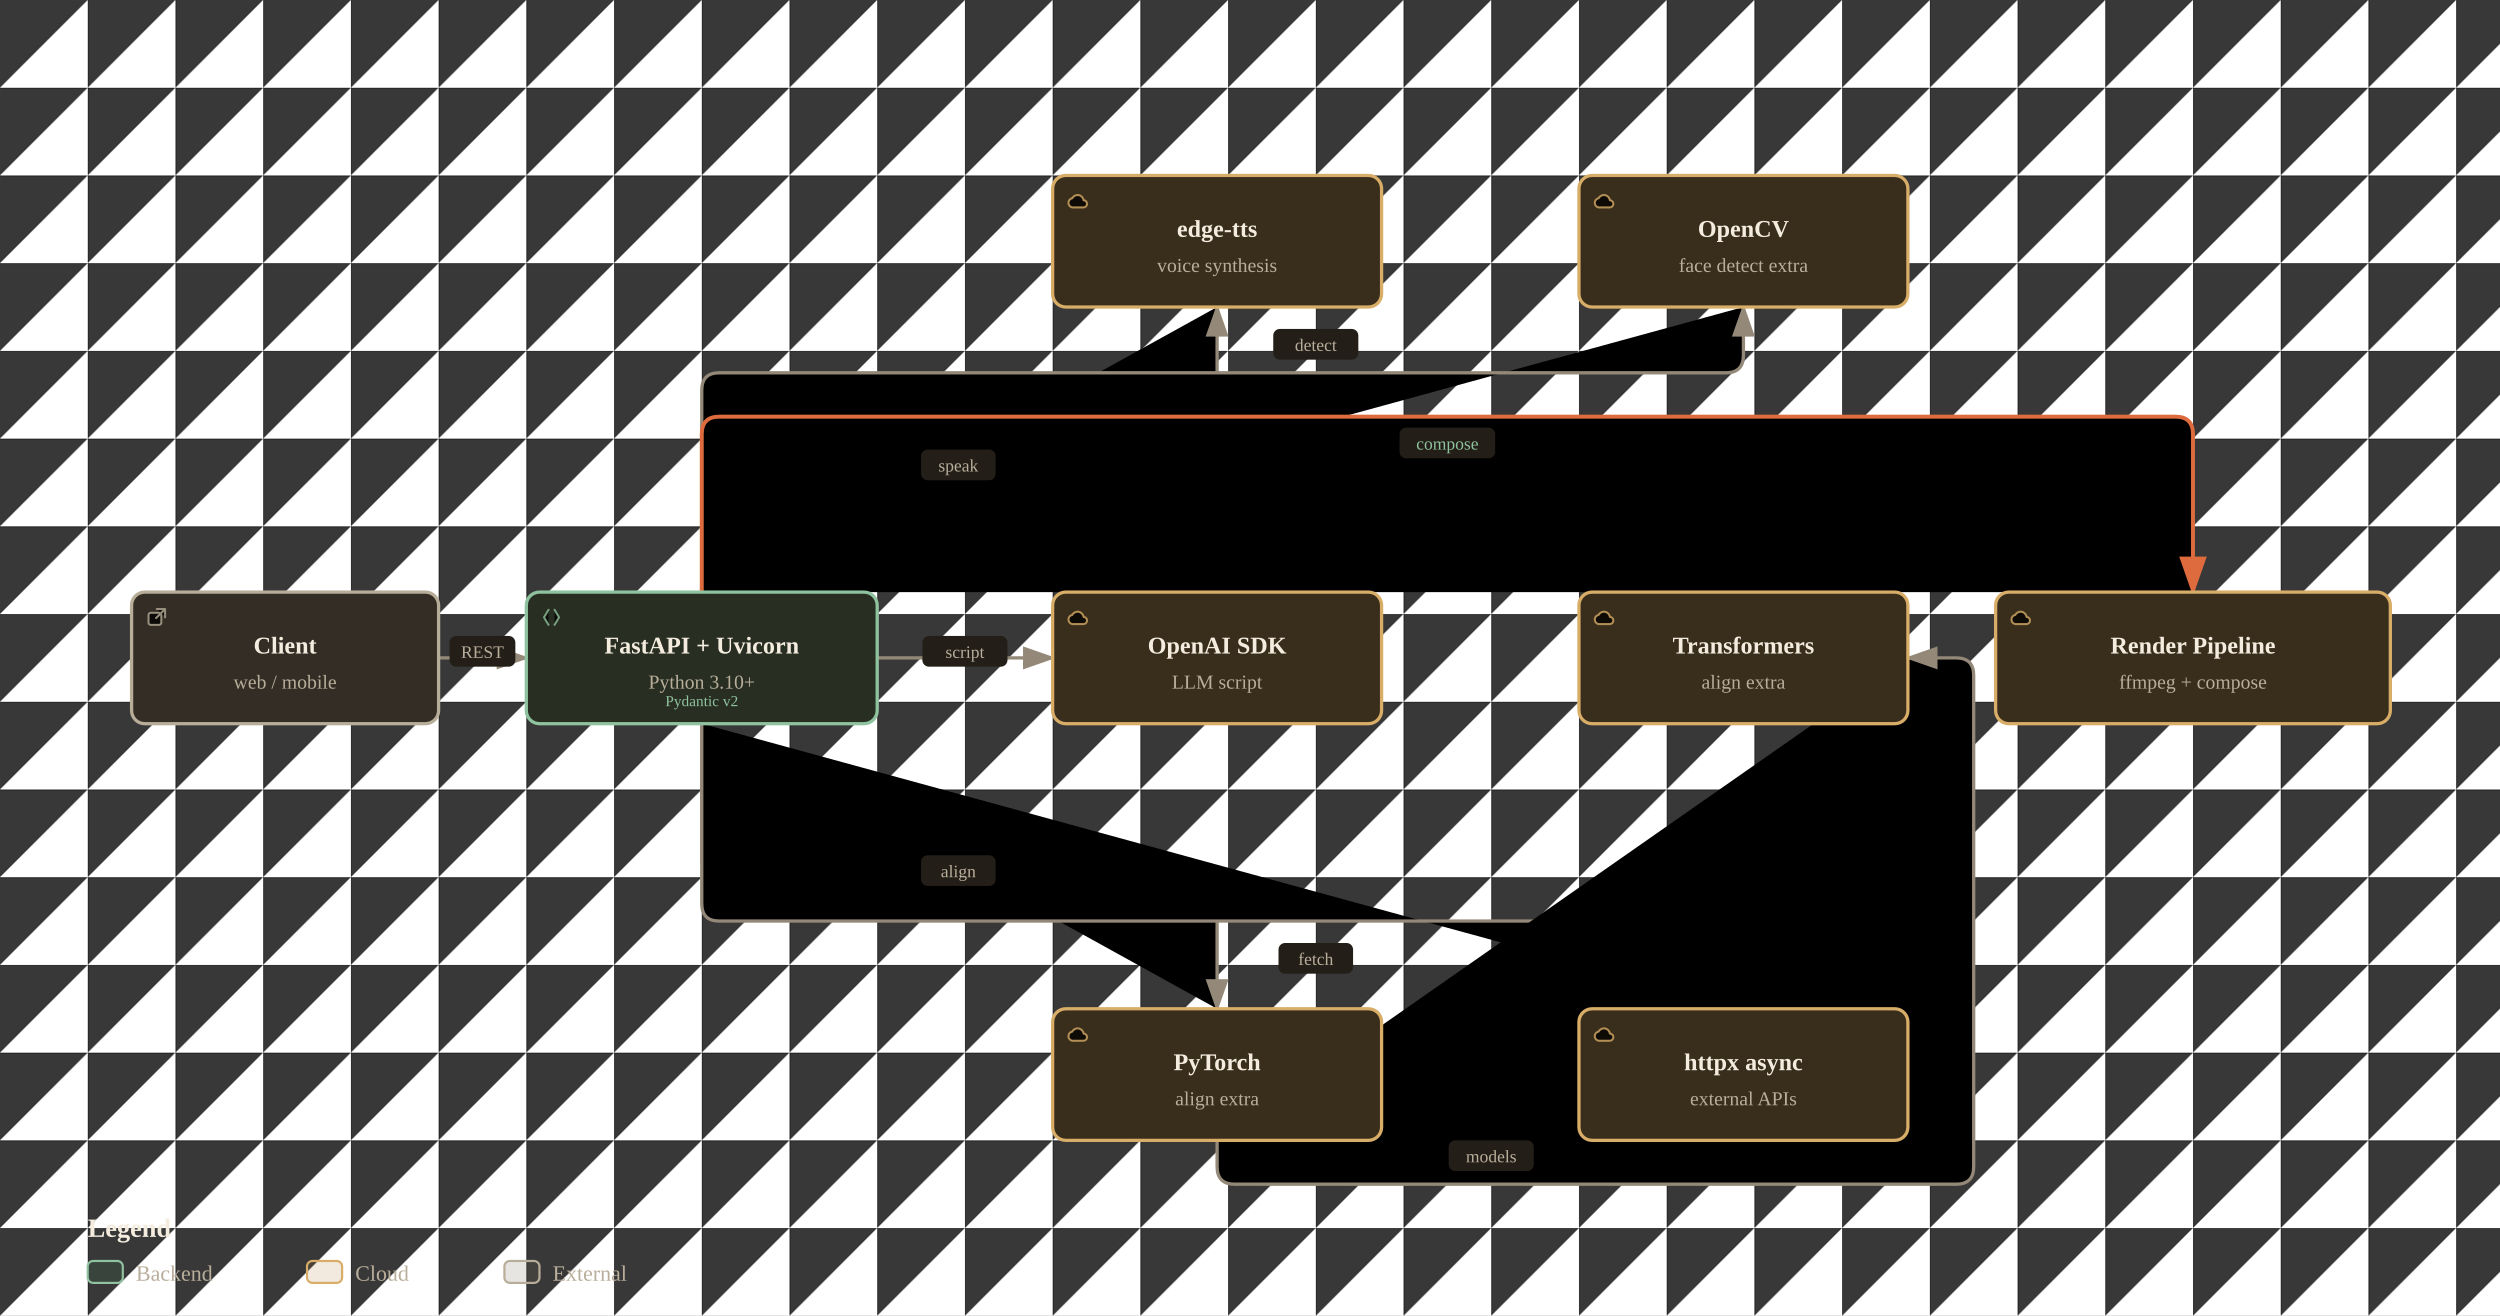
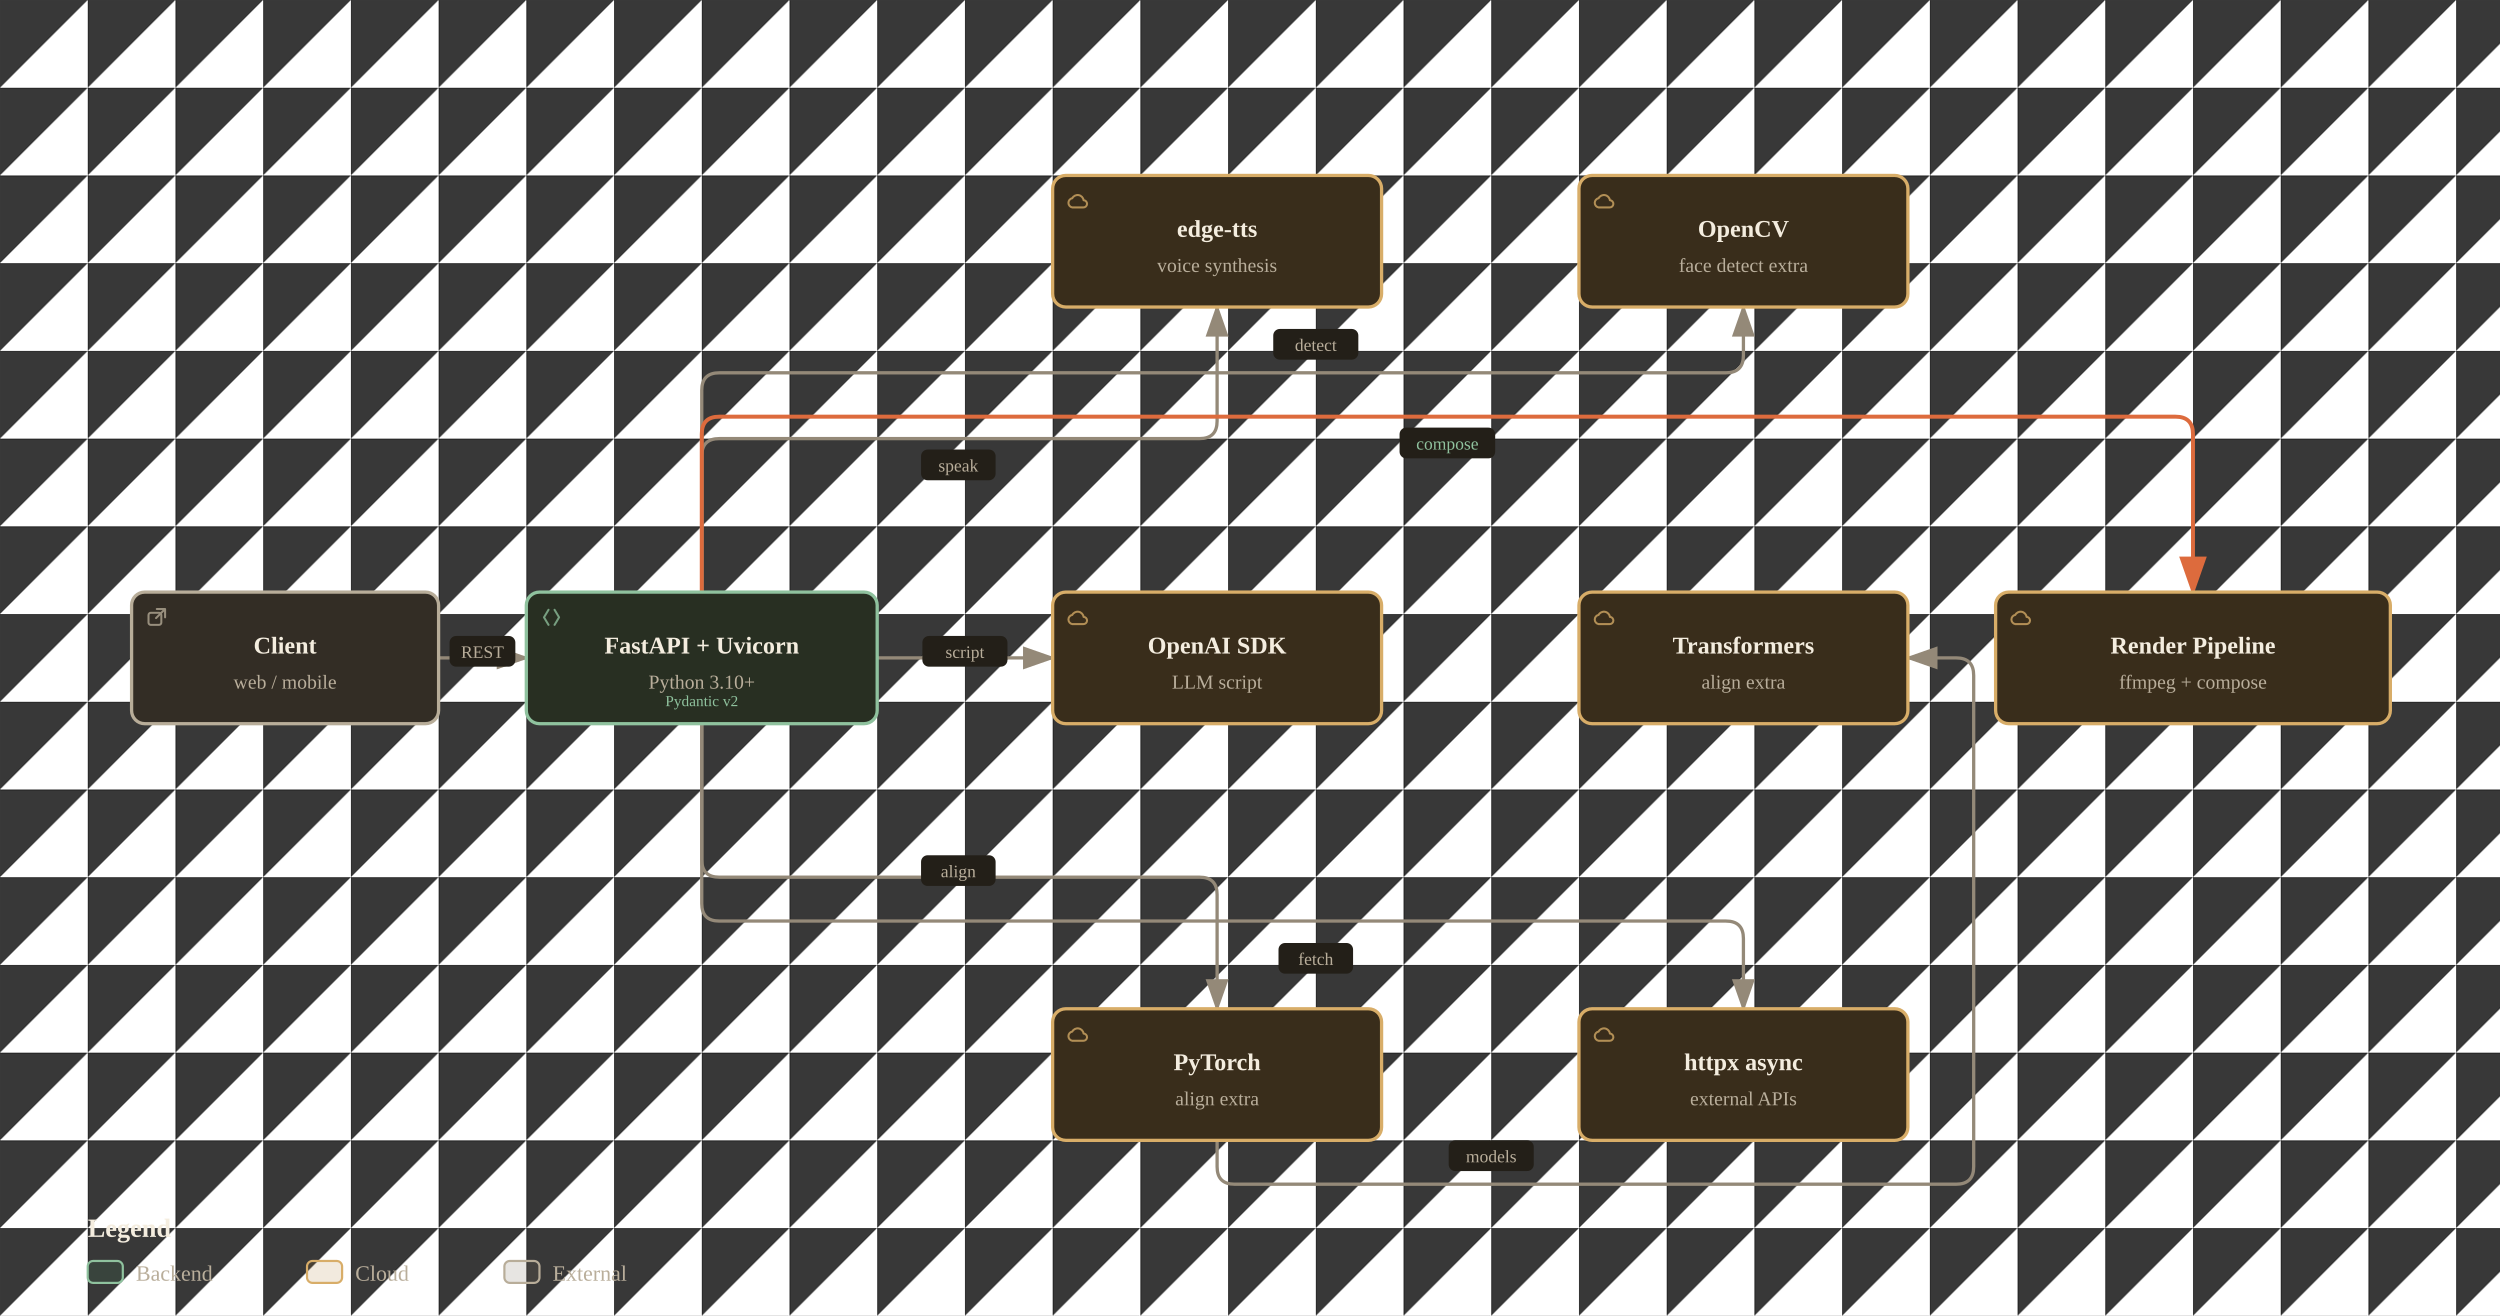
<svg xmlns="http://www.w3.org/2000/svg" viewBox="0 0 1140 600" role="img" lang="en">
  <defs>
    <marker id="arrowhead" markerWidth="10" markerHeight="7" refX="9" refY="3.5" orient="auto">
      <polygon points="0 0, 10 3.5, 0 7" class="m-default" style="fill: #948978" />
    </marker>
    <marker id="arrowhead-emphasis" markerWidth="10" markerHeight="7" refX="9" refY="3.5" orient="auto">
      <polygon points="0 0, 10 3.5, 0 7" class="m-emphasis" style="fill: #dd6b3d" />
    </marker>
    <marker id="arrowhead-security" markerWidth="10" markerHeight="7" refX="9" refY="3.5" orient="auto">
      <polygon points="0 0, 10 3.5, 0 7" class="m-security" style="fill: #df9085" />
    </marker>
    <marker id="arrowhead-dashed" markerWidth="10" markerHeight="7" refX="9" refY="3.5" orient="auto">
      <polygon points="0 0, 10 3.5, 0 7" class="m-dashed" style="fill: #c0a4d0" />
    </marker>
    <pattern id="grid" width="40" height="40" patternUnits="userSpaceOnUse">
      <path d="M 40 0 L 0 0 0 40" class="c-grid" style="stroke-dasharray: 1 3; opacity: 0.78" stroke-width="0.5" />
    </pattern>
  </defs>
  <rect width="100%" height="100%" fill="url(#grid)" />
-   <path data-edge-from="client" data-edge-to="fastapi" data-edge-label="REST" data-edge-key="0" data-edge-id="client-fastapi" data-composition-points="200,300;240,300" d="M 200 300 L 240 300" class="a-default" style="stroke: #948978" stroke-width="1.5" marker-end="url(#arrowhead)" />
-   <path data-edge-from="fastapi" data-edge-to="edge_tts" data-edge-label="speak" data-edge-key="1" data-edge-id="fastapi-edge" data-composition-points="320,270;320,200;555,200;555,140" d="M 320 270 L 320 208 Q 320 200 328 200 L 547 200 Q 555 200 555 192 L 555 140" class="a-default" style="stroke: #948978" stroke-width="1.5" marker-end="url(#arrowhead)" />
-   <path data-edge-from="fastapi" data-edge-to="openai" data-edge-label="script" data-edge-key="2" data-edge-id="fastapi-openai" data-composition-points="400,300;480,300" d="M 400 300 L 480 300" class="a-default" style="stroke: #948978" stroke-width="1.5" marker-end="url(#arrowhead)" />
-   <path data-edge-from="fastapi" data-edge-to="torch" data-edge-label="align" data-edge-key="3" data-edge-id="fastapi-torch" data-composition-points="320,330;320,400;555,400;555,460" d="M 320 330 L 320 392 Q 320 400 328 400 L 547 400 Q 555 400 555 408 L 555 460" class="a-default" style="stroke: #948978" stroke-width="1.5" marker-end="url(#arrowhead)" />
-   <path data-edge-from="fastapi" data-edge-to="opencv" data-edge-label="detect" data-edge-key="4" data-edge-id="fastapi-opencv" data-composition-points="320,270;320,170;795,170;795,140" d="M 320 270 L 320 178 Q 320 170 328 170 L 787 170 Q 795 170 795 162 L 795 140" class="a-default" style="stroke: #948978" stroke-width="1.5" marker-end="url(#arrowhead)" />
-   <path data-edge-from="fastapi" data-edge-to="httpx" data-edge-label="fetch" data-edge-key="5" data-edge-id="fastapi-httpx" data-composition-points="320,330;320,420;795,420;795,460" d="M 320 330 L 320 412 Q 320 420 328 420 L 787 420 Q 795 420 795 428 L 795 460" class="a-default" style="stroke: #948978" stroke-width="1.5" marker-end="url(#arrowhead)" />
-   <path data-edge-from="torch" data-edge-to="transformers" data-edge-label="models" data-edge-key="6" data-edge-id="torch-transformers" data-composition-points="555,520;555,520;555,540;900,540;900,300;870,300;870,300" d="M 555 520 L 555 520 L 555 532 Q 555 540 563 540 L 892 540 Q 900 540 900 532 L 900 308 Q 900 300 892 300 L 870 300 L 870 300" class="a-default" style="stroke: #948978" stroke-width="1.5" marker-end="url(#arrowhead)" />
-   <path data-edge-from="fastapi" data-edge-to="render" data-edge-label="compose" data-edge-key="7" data-edge-id="fastapi-render" data-composition-points="320,270;320,190;1000,190;1000,270" d="M 320 270 L 320 198 Q 320 190 328 190 L 992 190 Q 1000 190 1000 198 L 1000 270" class="a-emphasis" style="stroke: #dd6b3d" stroke-width="1.8" marker-end="url(#arrowhead-emphasis)" />
+   <path data-edge-from="client" data-edge-to="fastapi" data-edge-label="REST" data-edge-key="0" data-edge-id="client-fastapi" data-composition-points="200,300;240,300" d="M 200 300 L 240 300" class="a-default" style="stroke: #948978; fill: none" stroke-width="1.5" marker-end="url(#arrowhead)" />
+   <path data-edge-from="fastapi" data-edge-to="edge_tts" data-edge-label="speak" data-edge-key="1" data-edge-id="fastapi-edge" data-composition-points="320,270;320,200;555,200;555,140" d="M 320 270 L 320 208 Q 320 200 328 200 L 547 200 Q 555 200 555 192 L 555 140" class="a-default" style="stroke: #948978; fill: none" stroke-width="1.5" marker-end="url(#arrowhead)" />
+   <path data-edge-from="fastapi" data-edge-to="openai" data-edge-label="script" data-edge-key="2" data-edge-id="fastapi-openai" data-composition-points="400,300;480,300" d="M 400 300 L 480 300" class="a-default" style="stroke: #948978; fill: none" stroke-width="1.5" marker-end="url(#arrowhead)" />
+   <path data-edge-from="fastapi" data-edge-to="torch" data-edge-label="align" data-edge-key="3" data-edge-id="fastapi-torch" data-composition-points="320,330;320,400;555,400;555,460" d="M 320 330 L 320 392 Q 320 400 328 400 L 547 400 Q 555 400 555 408 L 555 460" class="a-default" style="stroke: #948978; fill: none" stroke-width="1.5" marker-end="url(#arrowhead)" />
+   <path data-edge-from="fastapi" data-edge-to="opencv" data-edge-label="detect" data-edge-key="4" data-edge-id="fastapi-opencv" data-composition-points="320,270;320,170;795,170;795,140" d="M 320 270 L 320 178 Q 320 170 328 170 L 787 170 Q 795 170 795 162 L 795 140" class="a-default" style="stroke: #948978; fill: none" stroke-width="1.5" marker-end="url(#arrowhead)" />
+   <path data-edge-from="fastapi" data-edge-to="httpx" data-edge-label="fetch" data-edge-key="5" data-edge-id="fastapi-httpx" data-composition-points="320,330;320,420;795,420;795,460" d="M 320 330 L 320 412 Q 320 420 328 420 L 787 420 Q 795 420 795 428 L 795 460" class="a-default" style="stroke: #948978; fill: none" stroke-width="1.5" marker-end="url(#arrowhead)" />
+   <path data-edge-from="torch" data-edge-to="transformers" data-edge-label="models" data-edge-key="6" data-edge-id="torch-transformers" data-composition-points="555,520;555,520;555,540;900,540;900,300;870,300;870,300" d="M 555 520 L 555 520 L 555 532 Q 555 540 563 540 L 892 540 Q 900 540 900 532 L 900 308 Q 900 300 892 300 L 870 300 L 870 300" class="a-default" style="stroke: #948978; fill: none" stroke-width="1.5" marker-end="url(#arrowhead)" />
+   <path data-edge-from="fastapi" data-edge-to="render" data-edge-label="compose" data-edge-key="7" data-edge-id="fastapi-render" data-composition-points="320,270;320,190;1000,190;1000,270" d="M 320 270 L 320 198 Q 320 190 328 190 L 992 190 Q 1000 190 1000 198 L 1000 270" class="a-emphasis" style="stroke: #dd6b3d; fill: none" stroke-width="1.8" marker-end="url(#arrowhead-emphasis)" />
  <g id="node-client" data-node-id="client" data-node-label="Client" tabindex="0" role="button" aria-label="Focus Client, web / mobile, Architecture component" aria-pressed="false" data-node-kind="external" data-node-sublabel="web / mobile" data-node-context="Architecture component">
-     <rect x="60" y="270" width="140" height="60" rx="6" class="c-mask" style="fill: #231f18" />
+     <rect x="60" y="270" width="140" height="60" rx="6" class="c-mask" style="fill: #231f18; stroke: none" />
    <rect x="60" y="270" width="140" height="60" rx="6" class="c-external" style="fill: rgba(126, 115, 96, 0.18); stroke: #b8ad99" stroke-width="1.5" />
-     <g aria-hidden="true" data-semantic-sigil="external" class="semantic-sigil s-external" style="stroke: currentColor; stroke-width: 1.35; stroke-linecap: round; stroke-linejoin: round; opacity: 0.76; color: #b8ad99" transform="translate(66 276) scale(0.6875)">
+     <g aria-hidden="true" data-semantic-sigil="external" class="semantic-sigil s-external" style="fill: none; stroke: currentColor; stroke-width: 1.35; stroke-linecap: round; stroke-linejoin: round; opacity: 0.76; pointer-events: none; color: #b8ad99" transform="translate(66 276) scale(0.6875)">
      <rect x="2.5" y="5" width="8.5" height="8" rx="1.5" />
      <path d="M8 2.5h5.5V8M13.5 2.5 7.5 8.5" />
    </g>
    <text data-node-label="" data-detail-anchor="" x="130" y="298" class="t-primary" style="fill: #f4eddf" font-size="11" font-weight="600" text-anchor="middle">Client</text>
    <text data-detail="context" x="130" y="314" class="t-muted" style="fill: #b9ae9b" font-size="9" text-anchor="middle">web / mobile</text>
  </g>
  <g id="node-fastapi" data-node-id="fastapi" data-node-label="FastAPI + Uvicorn" tabindex="0" role="button" aria-label="Focus FastAPI + Uvicorn, Python 3.10+, Architecture component" aria-pressed="false" data-node-kind="backend" data-node-sublabel="Python 3.10+" data-node-tag="Pydantic v2" data-node-context="Architecture component">
-     <rect x="240" y="270" width="160" height="60" rx="6" class="c-mask" style="fill: #231f18" />
+     <rect x="240" y="270" width="160" height="60" rx="6" class="c-mask" style="fill: #231f18; stroke: none" />
    <rect x="240" y="270" width="160" height="60" rx="6" class="c-backend" style="fill: rgba(63, 132, 92, 0.16); stroke: #8fc29e" stroke-width="1.5" />
-     <g aria-hidden="true" data-semantic-sigil="backend" class="semantic-sigil s-backend" style="stroke: currentColor; stroke-width: 1.35; stroke-linecap: round; stroke-linejoin: round; opacity: 0.76; color: #8fc29e" transform="translate(246 276) scale(0.6875)">
+     <g aria-hidden="true" data-semantic-sigil="backend" class="semantic-sigil s-backend" style="fill: none; stroke: currentColor; stroke-width: 1.35; stroke-linecap: round; stroke-linejoin: round; opacity: 0.76; pointer-events: none; color: #8fc29e" transform="translate(246 276) scale(0.6875)">
      <path d="M6 3 3 8l3 5M10 3l3 5-3 5" />
    </g>
    <text data-node-label="" data-detail-anchor="" x="320" y="298" class="t-primary" style="fill: #f4eddf" font-size="11" font-weight="600" text-anchor="middle">FastAPI + Uvicorn</text>
    <text data-detail="context" x="320" y="314" class="t-muted" style="fill: #b9ae9b" font-size="9" text-anchor="middle">Python 3.10+</text>
    <text data-detail="fine" x="320" y="322" class="t-backend" style="fill: #8fc29e" font-size="7" text-anchor="middle">Pydantic v2</text>
  </g>
  <g id="node-edge_tts" data-node-id="edge_tts" data-node-label="edge-tts" tabindex="0" role="button" aria-label="Focus edge-tts, voice synthesis, Architecture component" aria-pressed="false" data-node-kind="cloud" data-node-sublabel="voice synthesis" data-node-context="Architecture component">
-     <rect x="480" y="80" width="150" height="60" rx="6" class="c-mask" style="fill: #231f18" />
+     <rect x="480" y="80" width="150" height="60" rx="6" class="c-mask" style="fill: #231f18; stroke: none" />
    <rect x="480" y="80" width="150" height="60" rx="6" class="c-cloud" style="fill: rgba(170, 119, 49, 0.16); stroke: #d8ad68" stroke-width="1.5" />
-     <g aria-hidden="true" data-semantic-sigil="cloud" class="semantic-sigil s-cloud" style="stroke: currentColor; stroke-width: 1.35; stroke-linecap: round; stroke-linejoin: round; opacity: 0.76; color: #d8ad68" transform="translate(486 86) scale(0.6875)">
+     <g aria-hidden="true" data-semantic-sigil="cloud" class="semantic-sigil s-cloud" style="fill: none; stroke: currentColor; stroke-width: 1.35; stroke-linecap: round; stroke-linejoin: round; opacity: 0.76; pointer-events: none; color: #d8ad68" transform="translate(486 86) scale(0.6875)">
      <path d="M4.3 12.5h7.3a2.4 2.4 0 0 0 .2-4.8 4 4 0 0 0-7.5-1.3A3.1 3.1 0 0 0 4.3 12.5Z" />
    </g>
    <text data-node-label="" data-detail-anchor="" x="555" y="108" class="t-primary" style="fill: #f4eddf" font-size="11" font-weight="600" text-anchor="middle">edge-tts</text>
    <text data-detail="context" x="555" y="124" class="t-muted" style="fill: #b9ae9b" font-size="9" text-anchor="middle">voice synthesis</text>
  </g>
  <g id="node-openai" data-node-id="openai" data-node-label="OpenAI SDK" tabindex="0" role="button" aria-label="Focus OpenAI SDK, LLM script, Architecture component" aria-pressed="false" data-node-kind="cloud" data-node-sublabel="LLM script" data-node-context="Architecture component">
-     <rect x="480" y="270" width="150" height="60" rx="6" class="c-mask" style="fill: #231f18" />
+     <rect x="480" y="270" width="150" height="60" rx="6" class="c-mask" style="fill: #231f18; stroke: none" />
    <rect x="480" y="270" width="150" height="60" rx="6" class="c-cloud" style="fill: rgba(170, 119, 49, 0.16); stroke: #d8ad68" stroke-width="1.5" />
-     <g aria-hidden="true" data-semantic-sigil="cloud" class="semantic-sigil s-cloud" style="stroke: currentColor; stroke-width: 1.35; stroke-linecap: round; stroke-linejoin: round; opacity: 0.76; color: #d8ad68" transform="translate(486 276) scale(0.6875)">
+     <g aria-hidden="true" data-semantic-sigil="cloud" class="semantic-sigil s-cloud" style="fill: none; stroke: currentColor; stroke-width: 1.35; stroke-linecap: round; stroke-linejoin: round; opacity: 0.76; pointer-events: none; color: #d8ad68" transform="translate(486 276) scale(0.6875)">
      <path d="M4.3 12.5h7.3a2.4 2.4 0 0 0 .2-4.8 4 4 0 0 0-7.5-1.3A3.1 3.1 0 0 0 4.3 12.5Z" />
    </g>
    <text data-node-label="" data-detail-anchor="" x="555" y="298" class="t-primary" style="fill: #f4eddf" font-size="11" font-weight="600" text-anchor="middle">OpenAI SDK</text>
    <text data-detail="context" x="555" y="314" class="t-muted" style="fill: #b9ae9b" font-size="9" text-anchor="middle">LLM script</text>
  </g>
  <g id="node-torch" data-node-id="torch" data-node-label="PyTorch" tabindex="0" role="button" aria-label="Focus PyTorch, align extra, Architecture component" aria-pressed="false" data-node-kind="cloud" data-node-sublabel="align extra" data-node-context="Architecture component">
-     <rect x="480" y="460" width="150" height="60" rx="6" class="c-mask" style="fill: #231f18" />
+     <rect x="480" y="460" width="150" height="60" rx="6" class="c-mask" style="fill: #231f18; stroke: none" />
    <rect x="480" y="460" width="150" height="60" rx="6" class="c-cloud" style="fill: rgba(170, 119, 49, 0.16); stroke: #d8ad68" stroke-width="1.5" />
-     <g aria-hidden="true" data-semantic-sigil="cloud" class="semantic-sigil s-cloud" style="stroke: currentColor; stroke-width: 1.35; stroke-linecap: round; stroke-linejoin: round; opacity: 0.76; color: #d8ad68" transform="translate(486 466) scale(0.6875)">
+     <g aria-hidden="true" data-semantic-sigil="cloud" class="semantic-sigil s-cloud" style="fill: none; stroke: currentColor; stroke-width: 1.35; stroke-linecap: round; stroke-linejoin: round; opacity: 0.76; pointer-events: none; color: #d8ad68" transform="translate(486 466) scale(0.6875)">
      <path d="M4.3 12.5h7.3a2.4 2.4 0 0 0 .2-4.8 4 4 0 0 0-7.5-1.3A3.1 3.1 0 0 0 4.3 12.5Z" />
    </g>
    <text data-node-label="" data-detail-anchor="" x="555" y="488" class="t-primary" style="fill: #f4eddf" font-size="11" font-weight="600" text-anchor="middle">PyTorch</text>
    <text data-detail="context" x="555" y="504" class="t-muted" style="fill: #b9ae9b" font-size="9" text-anchor="middle">align extra</text>
  </g>
  <g id="node-opencv" data-node-id="opencv" data-node-label="OpenCV" tabindex="0" role="button" aria-label="Focus OpenCV, face detect extra, Architecture component" aria-pressed="false" data-node-kind="cloud" data-node-sublabel="face detect extra" data-node-context="Architecture component">
-     <rect x="720" y="80" width="150" height="60" rx="6" class="c-mask" style="fill: #231f18" />
+     <rect x="720" y="80" width="150" height="60" rx="6" class="c-mask" style="fill: #231f18; stroke: none" />
    <rect x="720" y="80" width="150" height="60" rx="6" class="c-cloud" style="fill: rgba(170, 119, 49, 0.16); stroke: #d8ad68" stroke-width="1.5" />
-     <g aria-hidden="true" data-semantic-sigil="cloud" class="semantic-sigil s-cloud" style="stroke: currentColor; stroke-width: 1.35; stroke-linecap: round; stroke-linejoin: round; opacity: 0.76; color: #d8ad68" transform="translate(726 86) scale(0.6875)">
+     <g aria-hidden="true" data-semantic-sigil="cloud" class="semantic-sigil s-cloud" style="fill: none; stroke: currentColor; stroke-width: 1.35; stroke-linecap: round; stroke-linejoin: round; opacity: 0.76; pointer-events: none; color: #d8ad68" transform="translate(726 86) scale(0.6875)">
      <path d="M4.3 12.5h7.3a2.4 2.4 0 0 0 .2-4.8 4 4 0 0 0-7.5-1.3A3.1 3.1 0 0 0 4.3 12.5Z" />
    </g>
    <text data-node-label="" data-detail-anchor="" x="795" y="108" class="t-primary" style="fill: #f4eddf" font-size="11" font-weight="600" text-anchor="middle">OpenCV</text>
    <text data-detail="context" x="795" y="124" class="t-muted" style="fill: #b9ae9b" font-size="9" text-anchor="middle">face detect extra</text>
  </g>
  <g id="node-transformers" data-node-id="transformers" data-node-label="Transformers" tabindex="0" role="button" aria-label="Focus Transformers, align extra, Architecture component" aria-pressed="false" data-node-kind="cloud" data-node-sublabel="align extra" data-node-context="Architecture component">
-     <rect x="720" y="270" width="150" height="60" rx="6" class="c-mask" style="fill: #231f18" />
+     <rect x="720" y="270" width="150" height="60" rx="6" class="c-mask" style="fill: #231f18; stroke: none" />
    <rect x="720" y="270" width="150" height="60" rx="6" class="c-cloud" style="fill: rgba(170, 119, 49, 0.16); stroke: #d8ad68" stroke-width="1.5" />
-     <g aria-hidden="true" data-semantic-sigil="cloud" class="semantic-sigil s-cloud" style="stroke: currentColor; stroke-width: 1.35; stroke-linecap: round; stroke-linejoin: round; opacity: 0.76; color: #d8ad68" transform="translate(726 276) scale(0.6875)">
+     <g aria-hidden="true" data-semantic-sigil="cloud" class="semantic-sigil s-cloud" style="fill: none; stroke: currentColor; stroke-width: 1.35; stroke-linecap: round; stroke-linejoin: round; opacity: 0.76; pointer-events: none; color: #d8ad68" transform="translate(726 276) scale(0.6875)">
      <path d="M4.3 12.5h7.3a2.4 2.4 0 0 0 .2-4.8 4 4 0 0 0-7.5-1.3A3.1 3.1 0 0 0 4.3 12.5Z" />
    </g>
    <text data-node-label="" data-detail-anchor="" x="795" y="298" class="t-primary" style="fill: #f4eddf" font-size="11" font-weight="600" text-anchor="middle">Transformers</text>
    <text data-detail="context" x="795" y="314" class="t-muted" style="fill: #b9ae9b" font-size="9" text-anchor="middle">align extra</text>
  </g>
  <g id="node-httpx" data-node-id="httpx" data-node-label="httpx async" tabindex="0" role="button" aria-label="Focus httpx async, external APIs, Architecture component" aria-pressed="false" data-node-kind="cloud" data-node-sublabel="external APIs" data-node-context="Architecture component">
-     <rect x="720" y="460" width="150" height="60" rx="6" class="c-mask" style="fill: #231f18" />
+     <rect x="720" y="460" width="150" height="60" rx="6" class="c-mask" style="fill: #231f18; stroke: none" />
    <rect x="720" y="460" width="150" height="60" rx="6" class="c-cloud" style="fill: rgba(170, 119, 49, 0.16); stroke: #d8ad68" stroke-width="1.5" />
-     <g aria-hidden="true" data-semantic-sigil="cloud" class="semantic-sigil s-cloud" style="stroke: currentColor; stroke-width: 1.35; stroke-linecap: round; stroke-linejoin: round; opacity: 0.76; color: #d8ad68" transform="translate(726 466) scale(0.6875)">
+     <g aria-hidden="true" data-semantic-sigil="cloud" class="semantic-sigil s-cloud" style="fill: none; stroke: currentColor; stroke-width: 1.35; stroke-linecap: round; stroke-linejoin: round; opacity: 0.76; pointer-events: none; color: #d8ad68" transform="translate(726 466) scale(0.6875)">
      <path d="M4.3 12.5h7.3a2.4 2.4 0 0 0 .2-4.8 4 4 0 0 0-7.5-1.3A3.1 3.1 0 0 0 4.3 12.5Z" />
    </g>
    <text data-node-label="" data-detail-anchor="" x="795" y="488" class="t-primary" style="fill: #f4eddf" font-size="11" font-weight="600" text-anchor="middle">httpx async</text>
    <text data-detail="context" x="795" y="504" class="t-muted" style="fill: #b9ae9b" font-size="9" text-anchor="middle">external APIs</text>
  </g>
  <g id="node-render" data-node-id="render" data-node-label="Render Pipeline" tabindex="0" role="button" aria-label="Focus Render Pipeline, ffmpeg + compose, Architecture component" aria-pressed="false" data-node-kind="cloud" data-node-sublabel="ffmpeg + compose" data-node-context="Architecture component">
-     <rect x="910" y="270" width="180" height="60" rx="6" class="c-mask" style="fill: #231f18" />
+     <rect x="910" y="270" width="180" height="60" rx="6" class="c-mask" style="fill: #231f18; stroke: none" />
    <rect x="910" y="270" width="180" height="60" rx="6" class="c-cloud" style="fill: rgba(170, 119, 49, 0.16); stroke: #d8ad68" stroke-width="1.5" />
-     <g aria-hidden="true" data-semantic-sigil="cloud" class="semantic-sigil s-cloud" style="stroke: currentColor; stroke-width: 1.35; stroke-linecap: round; stroke-linejoin: round; opacity: 0.76; color: #d8ad68" transform="translate(916 276) scale(0.6875)">
+     <g aria-hidden="true" data-semantic-sigil="cloud" class="semantic-sigil s-cloud" style="fill: none; stroke: currentColor; stroke-width: 1.35; stroke-linecap: round; stroke-linejoin: round; opacity: 0.76; pointer-events: none; color: #d8ad68" transform="translate(916 276) scale(0.6875)">
      <path d="M4.3 12.5h7.3a2.4 2.4 0 0 0 .2-4.8 4 4 0 0 0-7.5-1.3A3.1 3.1 0 0 0 4.3 12.5Z" />
    </g>
    <text data-node-label="" data-detail-anchor="" x="1000" y="298" class="t-primary" style="fill: #f4eddf" font-size="11" font-weight="600" text-anchor="middle">Render Pipeline</text>
    <text data-detail="context" x="1000" y="314" class="t-muted" style="fill: #b9ae9b" font-size="9" text-anchor="middle">ffmpeg + compose</text>
  </g>
  <g data-detail="context" data-edge-from="client" data-edge-to="fastapi" data-edge-label="REST" data-edge-key="0" data-edge-id="client-fastapi">
-     <rect x="205" y="290" width="30" height="14" rx="3" class="c-mask" style="fill: #231f18" />
+     <rect x="205" y="290" width="30" height="14" rx="3" class="c-mask" style="fill: #231f18; stroke: none" />
    <text x="220" y="300" class="t-muted" style="fill: #b9ae9b" font-size="8" text-anchor="middle">REST</text>
  </g>
  <g data-detail="context" data-edge-from="fastapi" data-edge-to="edge_tts" data-edge-label="speak" data-edge-key="1" data-edge-id="fastapi-edge">
-     <rect x="420" y="205" width="34" height="14" rx="3" class="c-mask" style="fill: #231f18" />
+     <rect x="420" y="205" width="34" height="14" rx="3" class="c-mask" style="fill: #231f18; stroke: none" />
    <text x="437" y="215" class="t-muted" style="fill: #b9ae9b" font-size="8" text-anchor="middle">speak</text>
  </g>
  <g data-detail="context" data-edge-from="fastapi" data-edge-to="openai" data-edge-label="script" data-edge-key="2" data-edge-id="fastapi-openai">
-     <rect x="420.6" y="290" width="38.8" height="14" rx="3" class="c-mask" style="fill: #231f18" />
+     <rect x="420.6" y="290" width="38.8" height="14" rx="3" class="c-mask" style="fill: #231f18; stroke: none" />
    <text x="440" y="300" class="t-muted" style="fill: #b9ae9b" font-size="8" text-anchor="middle">script</text>
  </g>
  <g data-detail="context" data-edge-from="fastapi" data-edge-to="torch" data-edge-label="align" data-edge-key="3" data-edge-id="fastapi-torch">
-     <rect x="420" y="390" width="34" height="14" rx="3" class="c-mask" style="fill: #231f18" />
+     <rect x="420" y="390" width="34" height="14" rx="3" class="c-mask" style="fill: #231f18; stroke: none" />
    <text x="437" y="400" class="t-muted" style="fill: #b9ae9b" font-size="8" text-anchor="middle">align</text>
  </g>
  <g data-detail="context" data-edge-from="fastapi" data-edge-to="opencv" data-edge-label="detect" data-edge-key="4" data-edge-id="fastapi-opencv">
-     <rect x="580.6" y="150" width="38.8" height="14" rx="3" class="c-mask" style="fill: #231f18" />
+     <rect x="580.6" y="150" width="38.8" height="14" rx="3" class="c-mask" style="fill: #231f18; stroke: none" />
    <text x="600" y="160" class="t-muted" style="fill: #b9ae9b" font-size="8" text-anchor="middle">detect</text>
  </g>
  <g data-detail="context" data-edge-from="fastapi" data-edge-to="httpx" data-edge-label="fetch" data-edge-key="5" data-edge-id="fastapi-httpx">
-     <rect x="583" y="430" width="34" height="14" rx="3" class="c-mask" style="fill: #231f18" />
+     <rect x="583" y="430" width="34" height="14" rx="3" class="c-mask" style="fill: #231f18; stroke: none" />
    <text x="600" y="440" class="t-muted" style="fill: #b9ae9b" font-size="8" text-anchor="middle">fetch</text>
  </g>
  <g data-detail="context" data-edge-from="torch" data-edge-to="transformers" data-edge-label="models" data-edge-key="6" data-edge-id="torch-transformers">
-     <rect x="660.6" y="520" width="38.8" height="14" rx="3" class="c-mask" style="fill: #231f18" />
+     <rect x="660.6" y="520" width="38.8" height="14" rx="3" class="c-mask" style="fill: #231f18; stroke: none" />
    <text x="680" y="530" class="t-muted" style="fill: #b9ae9b" font-size="8" text-anchor="middle">models</text>
  </g>
  <g data-detail="context" data-edge-from="fastapi" data-edge-to="render" data-edge-label="compose" data-edge-key="7" data-edge-id="fastapi-render">
-     <rect x="638.2" y="195" width="43.6" height="14" rx="3" class="c-mask" style="fill: #231f18" />
+     <rect x="638.2" y="195" width="43.6" height="14" rx="3" class="c-mask" style="fill: #231f18; stroke: none" />
    <text x="660" y="205" class="t-backend" style="fill: #8fc29e" font-size="8" text-anchor="middle">compose</text>
  </g>
  <g data-legend="" data-legend-bridge="">
    <text x="40" y="564" class="t-primary" style="fill: #f4eddf" font-size="12" font-weight="650">Legend</text>
    <g data-legend-semantic-kind="backend" data-legend-kind="backend" data-legend-label="Backend" data-legend-x="40" data-legend-baseline="584" data-legend-width="78">
      <rect x="40" y="575" width="16" height="10" rx="2.5" class="c-backend" style="fill: rgba(63, 132, 92, 0.16); stroke: #8fc29e" stroke-width="1" />
      <text x="62" y="584" class="t-muted" style="fill: #b9ae9b" font-size="10" font-weight="500">Backend</text>
    </g>
    <g data-legend-semantic-kind="cloud" data-legend-kind="cloud" data-legend-label="Cloud" data-legend-x="140" data-legend-baseline="584" data-legend-width="68">
      <rect x="140" y="575" width="16" height="10" rx="2.5" class="c-cloud" style="fill: rgba(170, 119, 49, 0.16); stroke: #d8ad68" stroke-width="1" />
      <text x="162" y="584" class="t-muted" style="fill: #b9ae9b" font-size="10" font-weight="500">Cloud</text>
    </g>
    <g data-legend-semantic-kind="external" data-legend-kind="external" data-legend-label="External" data-legend-x="230" data-legend-baseline="584" data-legend-width="83">
      <rect x="230" y="575" width="16" height="10" rx="2.5" class="c-external" style="fill: rgba(126, 115, 96, 0.18); stroke: #b8ad99" stroke-width="1" />
      <text x="252" y="584" class="t-muted" style="fill: #b9ae9b" font-size="10" font-weight="500">External</text>
    </g>
  </g>
</svg>
